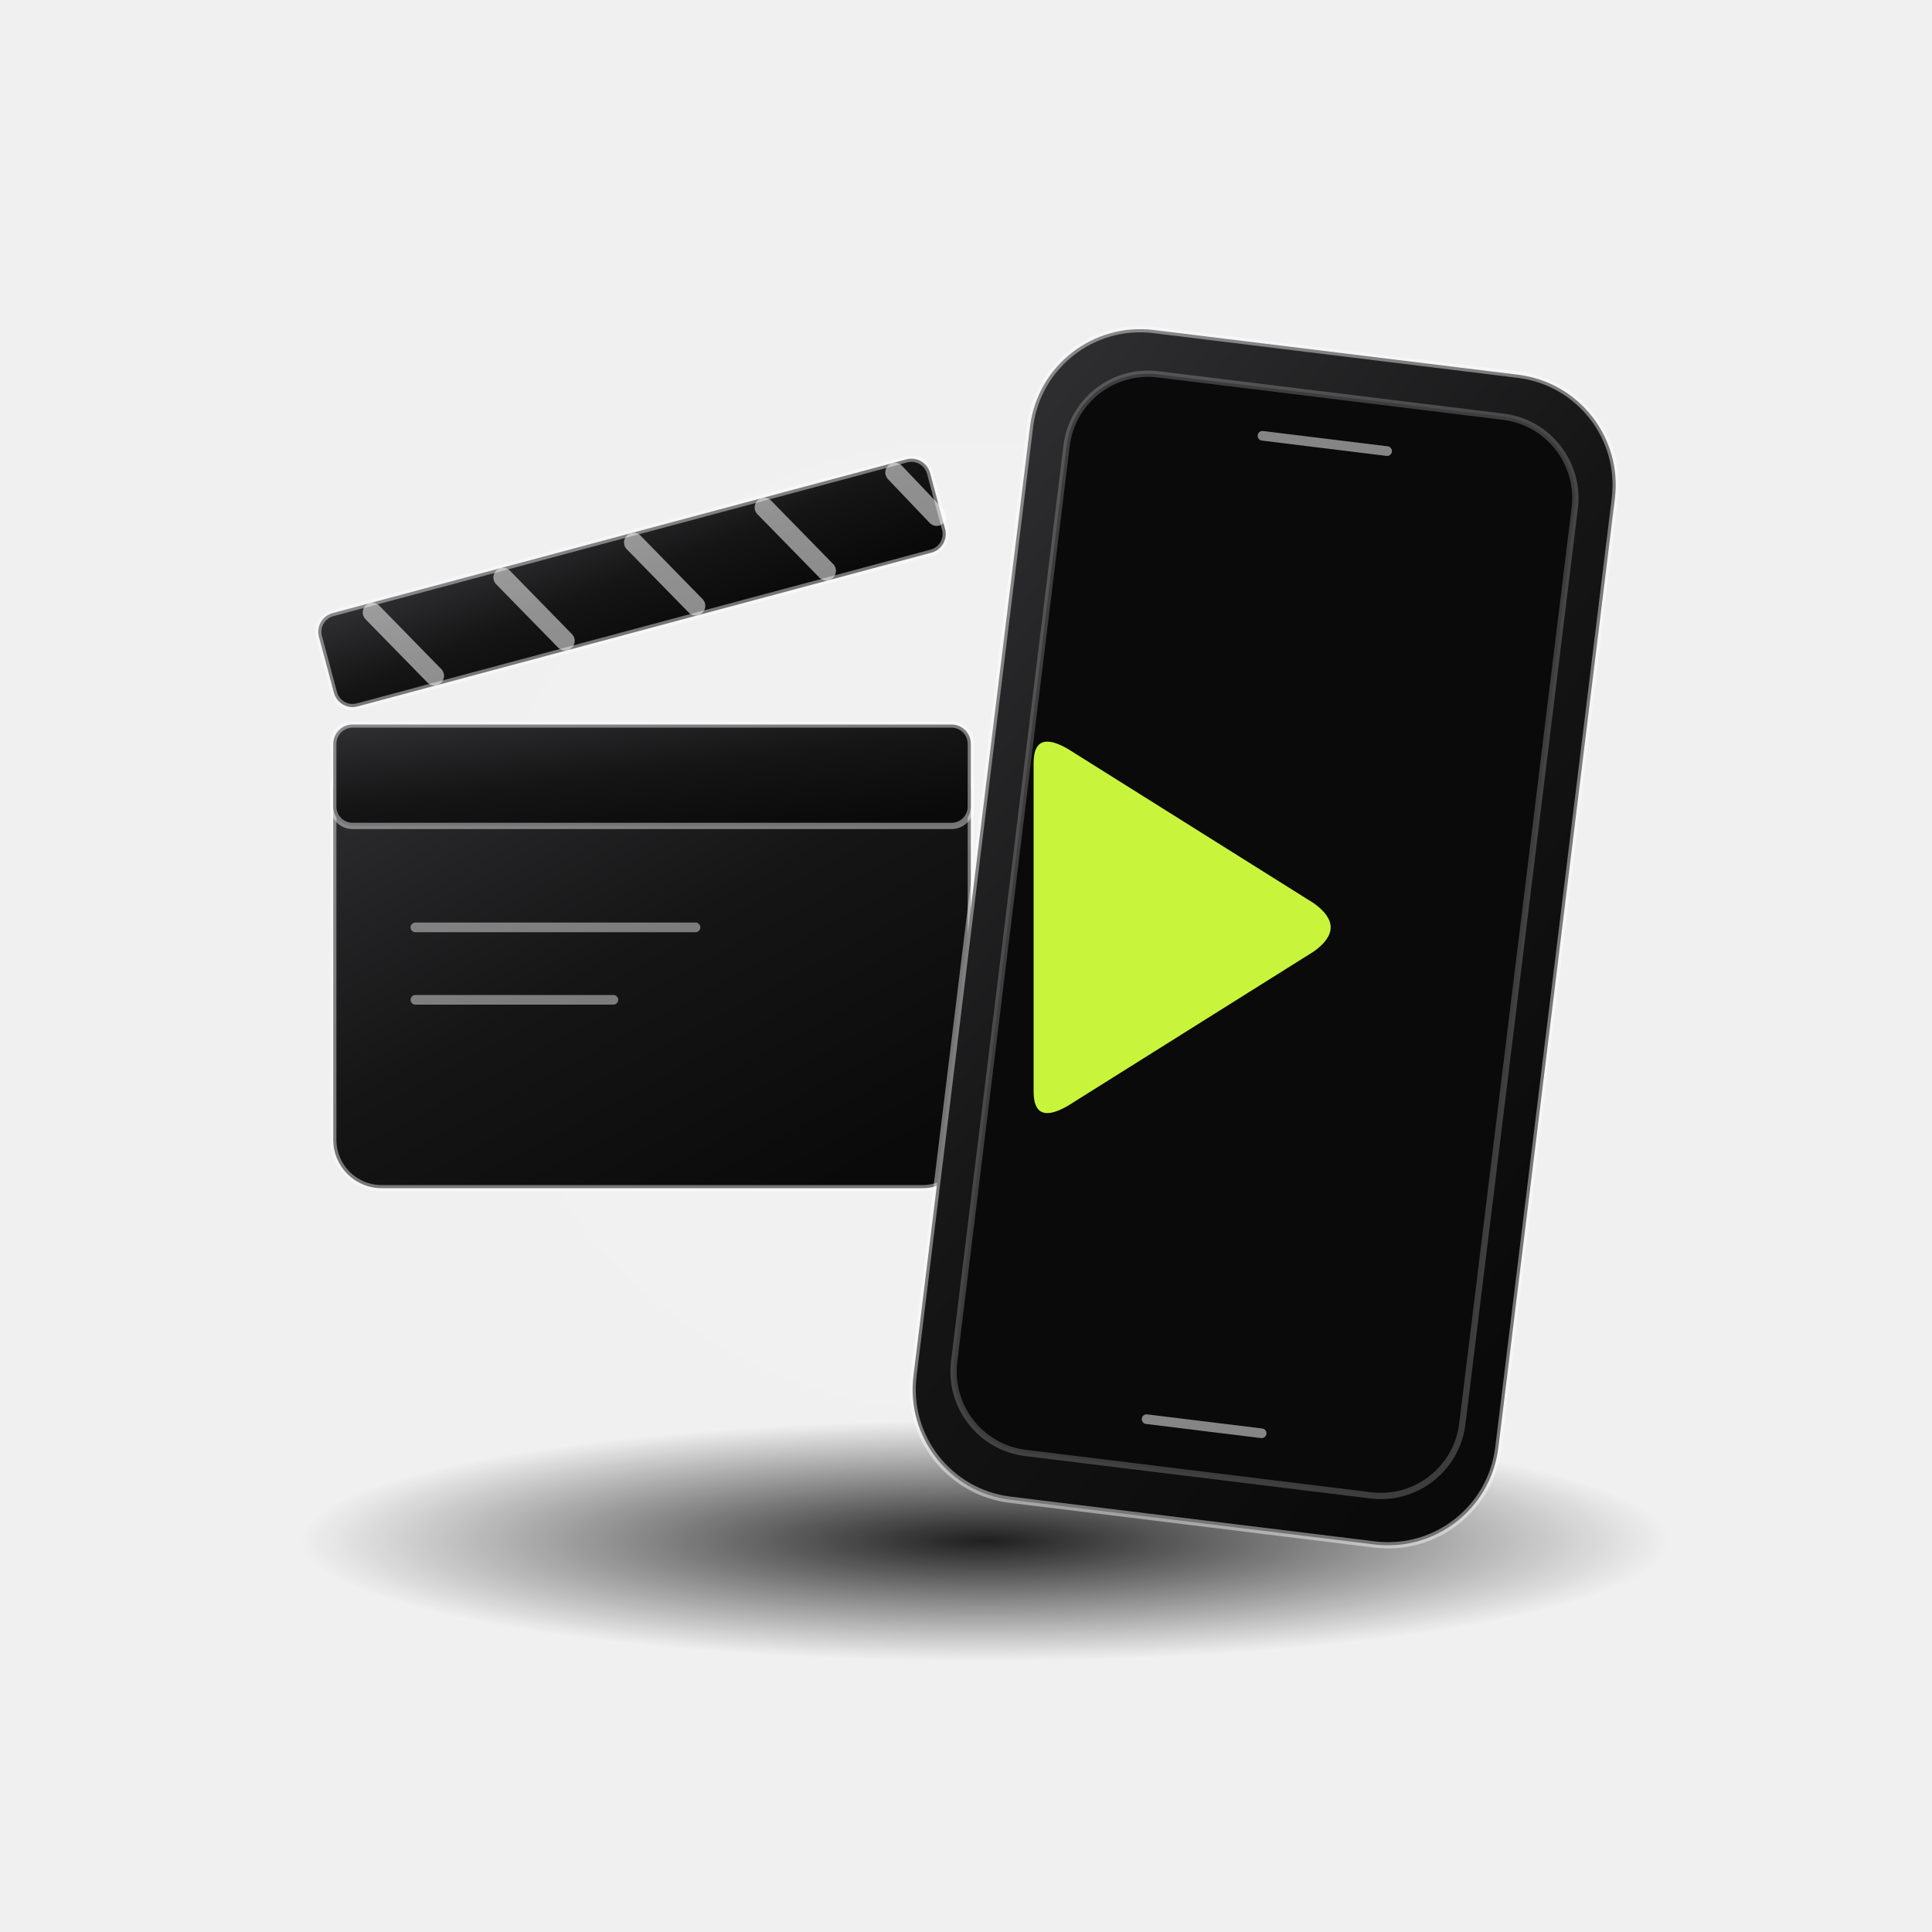
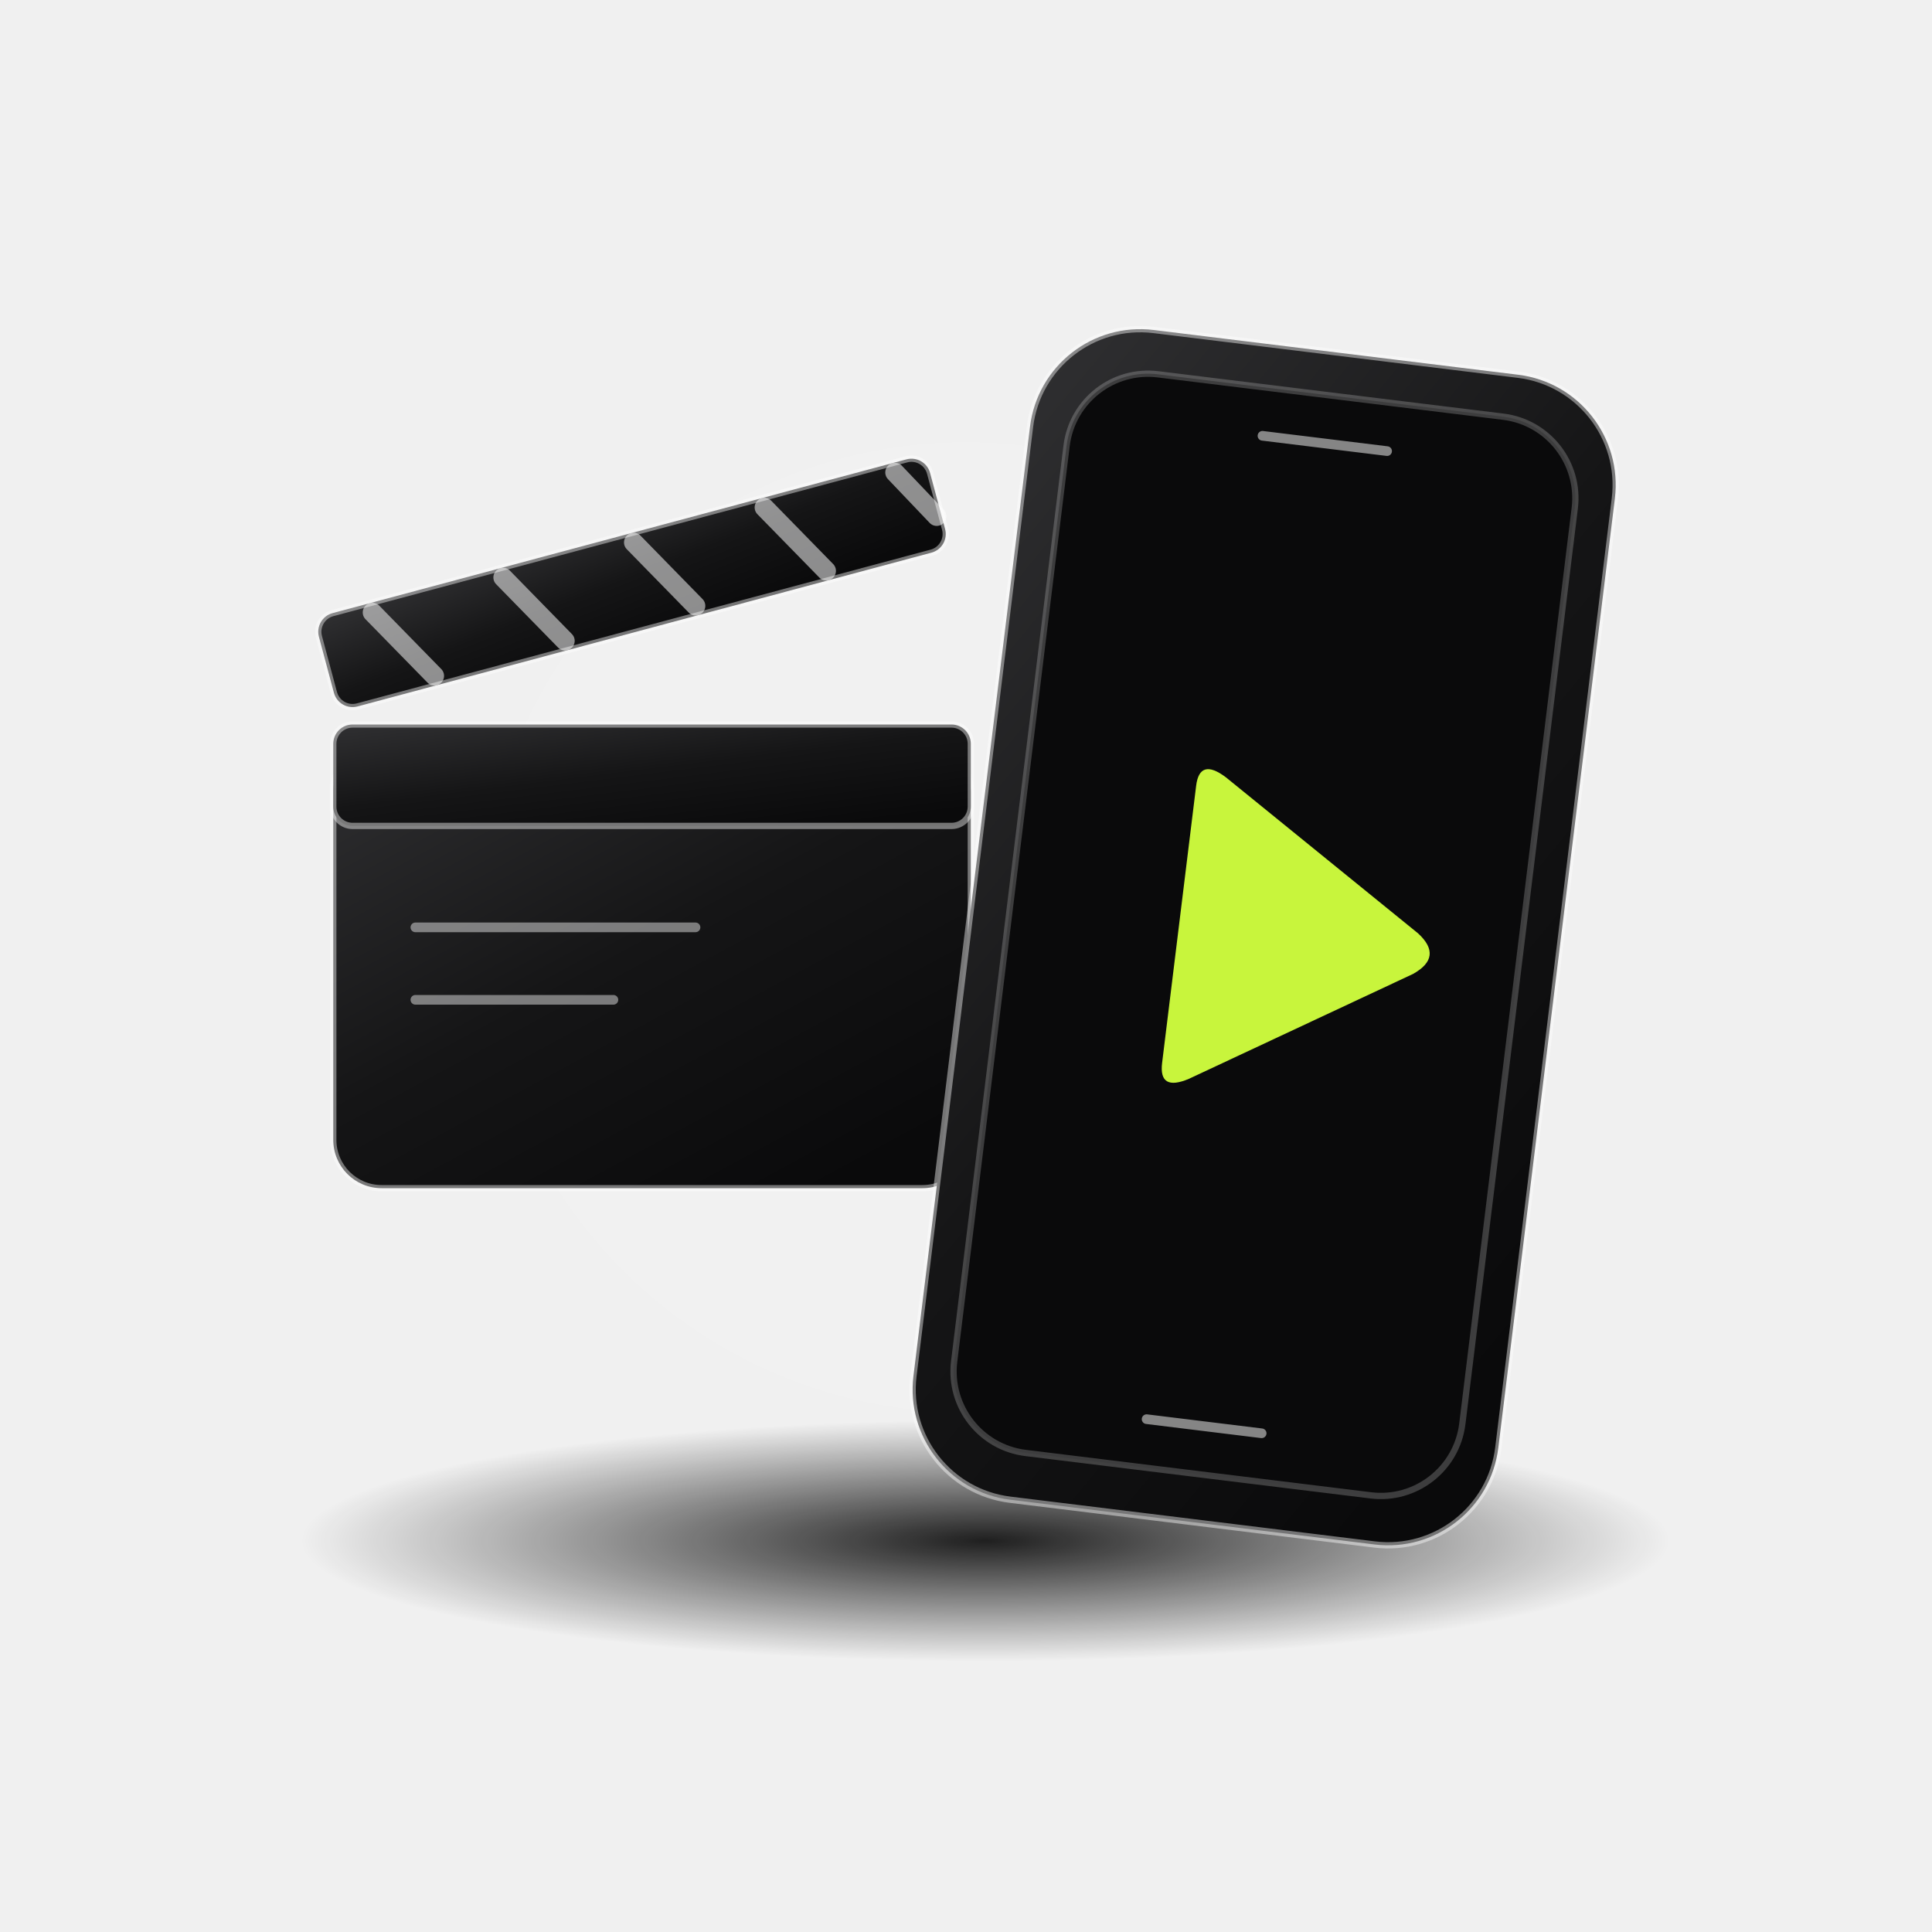
<svg xmlns="http://www.w3.org/2000/svg" viewBox="0 0 400 400" stroke-linejoin="round" stroke-linecap="round">
  <defs>
    <linearGradient id="face" x2="0.78" y2="1">
      <stop stop-color="#303032" />
      <stop offset=".52" stop-color="#151516" />
      <stop offset="1" stop-color="#0A0A0B" />
    </linearGradient>
    <linearGradient id="edge" x2=".52" y2="1">
      <stop stop-color="#202022" />
      <stop offset="1" stop-color="#0A0A0B" />
    </linearGradient>
    <radialGradient id="glow">
      <stop stop-color="#fff" stop-opacity=".075" />
      <stop offset="1" stop-color="#fff" stop-opacity="0" />
    </radialGradient>
    <radialGradient id="shadow">
      <stop stop-color="#000" stop-opacity=".87" />
      <stop offset="1" stop-color="#000" stop-opacity="0" />
    </radialGradient>
  </defs>
+   <style>
+ @keyframes f{0%,100%{transform:translateY(0)}50%{transform:translateY(-7px)}}
+ @keyframes sh{0%,100%{transform:scale(1);opacity:1}50%{transform:scale(.9);opacity:.75}}
+ @keyframes pulse{0%,100%{transform:scale(1)}50%{transform:scale(1.14)}}
+ @keyframes blink{50%{opacity:0}}
+ @keyframes spin{to{transform:rotate(360deg)}}
+ @keyframes dash{to{stroke-dashoffset:-28}}
+ @keyframes draw{0%{stroke-dashoffset:1}30%,80%{stroke-dashoffset:0}100%{stroke-dashoffset:-1}}
+ .f{animation:f 6s ease-in-out infinite}
+ .f2{animation:f 6s ease-in-out -3s infinite}
+ .sh{transform-box:fill-box;transform-origin:center;animation:sh 6s ease-in-out infinite}
+ .pulse{transform-box:fill-box;transform-origin:center;animation:pulse 2.6s ease-in-out infinite}
+ .clap{transform-origin:72px 150px;animation:clap 3.2s ease-in-out infinite}@keyframes clap{0%,30%,100%{transform:rotate(0)}38%{transform:rotate(15deg)}46%{transform:rotate(0)}}@media (prefers-reduced-motion:reduce){*{animation:none!important}.rm-hide{display:none}}</style>
  <circle cx="200" cy="192" r="179" fill="url(#glow)" />
-   <ellipse cx="204" cy="319" rx="143" ry="25" fill="url(#shadow)" />
-   <rect x="69" y="154" width="132" height="92" rx="10" fill="url(#face)" stroke="#ffffff" stroke-opacity="0.43" stroke-width="1.3" />
-   <rect x="69" y="150" width="132" height="21" rx="4" fill="url(#face)" stroke="#ffffff" stroke-opacity="0.43" stroke-width="1.3" />
-   <g transform="rotate(-15 75 146)">
-     <rect x="70" y="126" width="131" height="20" rx="4" fill="url(#face)" stroke="#ffffff" stroke-opacity="0.43" stroke-width="1.3" />
-     <path d="M82 128l9 16m19-16 9 16m19-16 9 16m19-16 9 16m19-16 6 11" fill="none" stroke="#ffffff" stroke-opacity="0.53" stroke-width="4" />
+   <ellipse class="sh" cx="204" cy="319" rx="143" ry="25" fill="url(#shadow)" />
+   <g class="f">
+     <rect x="69" y="154" width="132" height="92" rx="10" fill="url(#face)" stroke="#ffffff" stroke-opacity="0.43" stroke-width="1.3" />
+     <rect x="69" y="150" width="132" height="21" rx="4" fill="url(#face)" stroke="#ffffff" stroke-opacity="0.43" stroke-width="1.3" />
+     <g class="clap">
+       <g transform="rotate(-15 75 146)">
+         <rect x="70" y="126" width="131" height="20" rx="4" fill="url(#face)" stroke="#ffffff" stroke-opacity="0.43" stroke-width="1.3" />
+         <path d="M82 128l9 16m19-16 9 16m19-16 9 16m19-16 9 16m19-16 6 11" fill="none" stroke="#ffffff" stroke-opacity="0.53" stroke-width="4" />
+       </g>
+     </g>
+     <path d="M86 192h58M86 207h41" fill="none" stroke="#ffffff" stroke-opacity="0.44" stroke-width="2" />
  </g>
-   <path d="M86 192h58M86 207h41" fill="none" stroke="#ffffff" stroke-opacity="0.44" stroke-width="2" />
-   <g transform="translate(61 0) rotate(7 200 200)">
-     <rect x="139" y="72" width="122" height="244" rx="23" fill="url(#face)" stroke="#ffffff" stroke-opacity="0.43" stroke-width="1.3" />
-     <rect x="147" y="81" width="106" height="225" rx="17" fill="#0A0A0B" stroke="#ffffff" stroke-opacity="0.21" stroke-width="1.3" />
-     <path d="M187 91h26M188 296h24" fill="none" stroke="#ffffff" stroke-opacity="0.5" stroke-width="2" />
+   <g class="f2">
+     <g transform="translate(61 0) rotate(7 200 200)">
+       <rect x="139" y="72" width="122" height="244" rx="23" fill="url(#face)" stroke="#ffffff" stroke-opacity="0.43" stroke-width="1.3" />
+       <rect x="147" y="81" width="106" height="225" rx="17" fill="#0A0A0B" stroke="#ffffff" stroke-opacity="0.21" stroke-width="1.3" />
+       <path d="M187 91h26M188 296h24" fill="none" stroke="#ffffff" stroke-opacity="0.5" stroke-width="2" />
+       <path class="pulse" d="M182.2 164.6Q182.2 158.7 188.1 162.1L231.5 189.3Q237.4 193.5 231.5 197.8L188.1 225Q182.2 228.4 182.2 222.4Z" fill="#C8F53C" />
+     </g>
  </g>
-   <path d="M214 158Q214 151 221 155L272 187Q279 192 272 197L221 229Q214 233 214 226Z" fill="#C8F53C" stroke="none" stroke-opacity="0.46" stroke-width="1.4" />
</svg>
